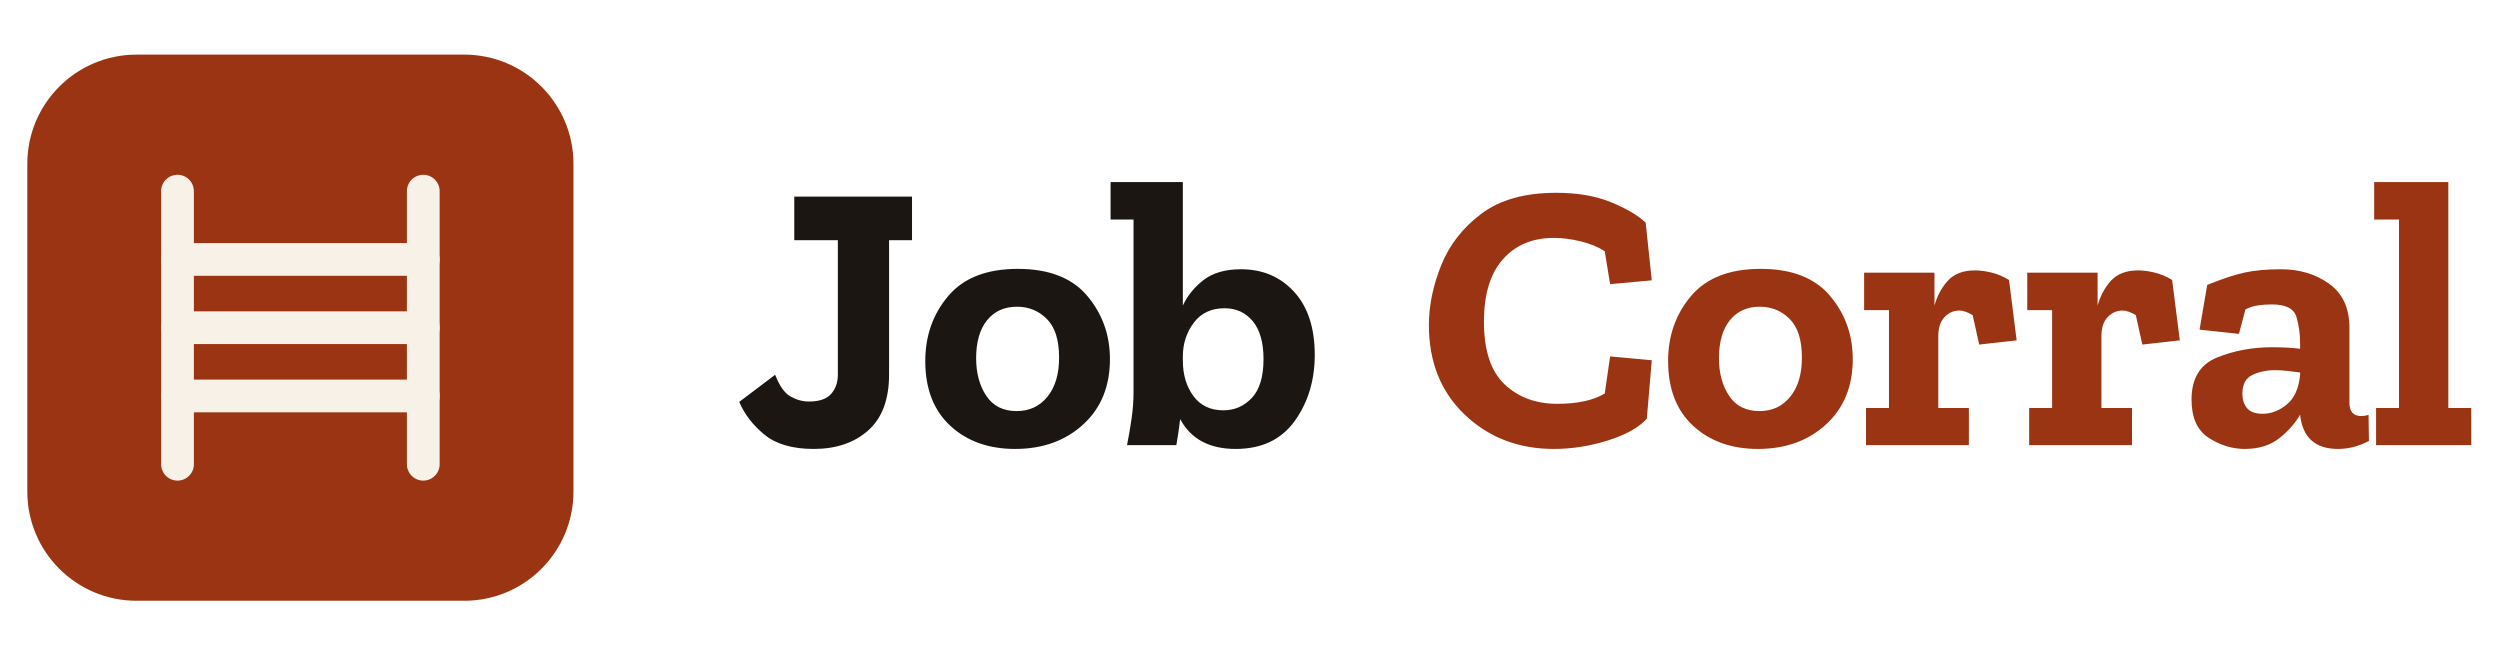
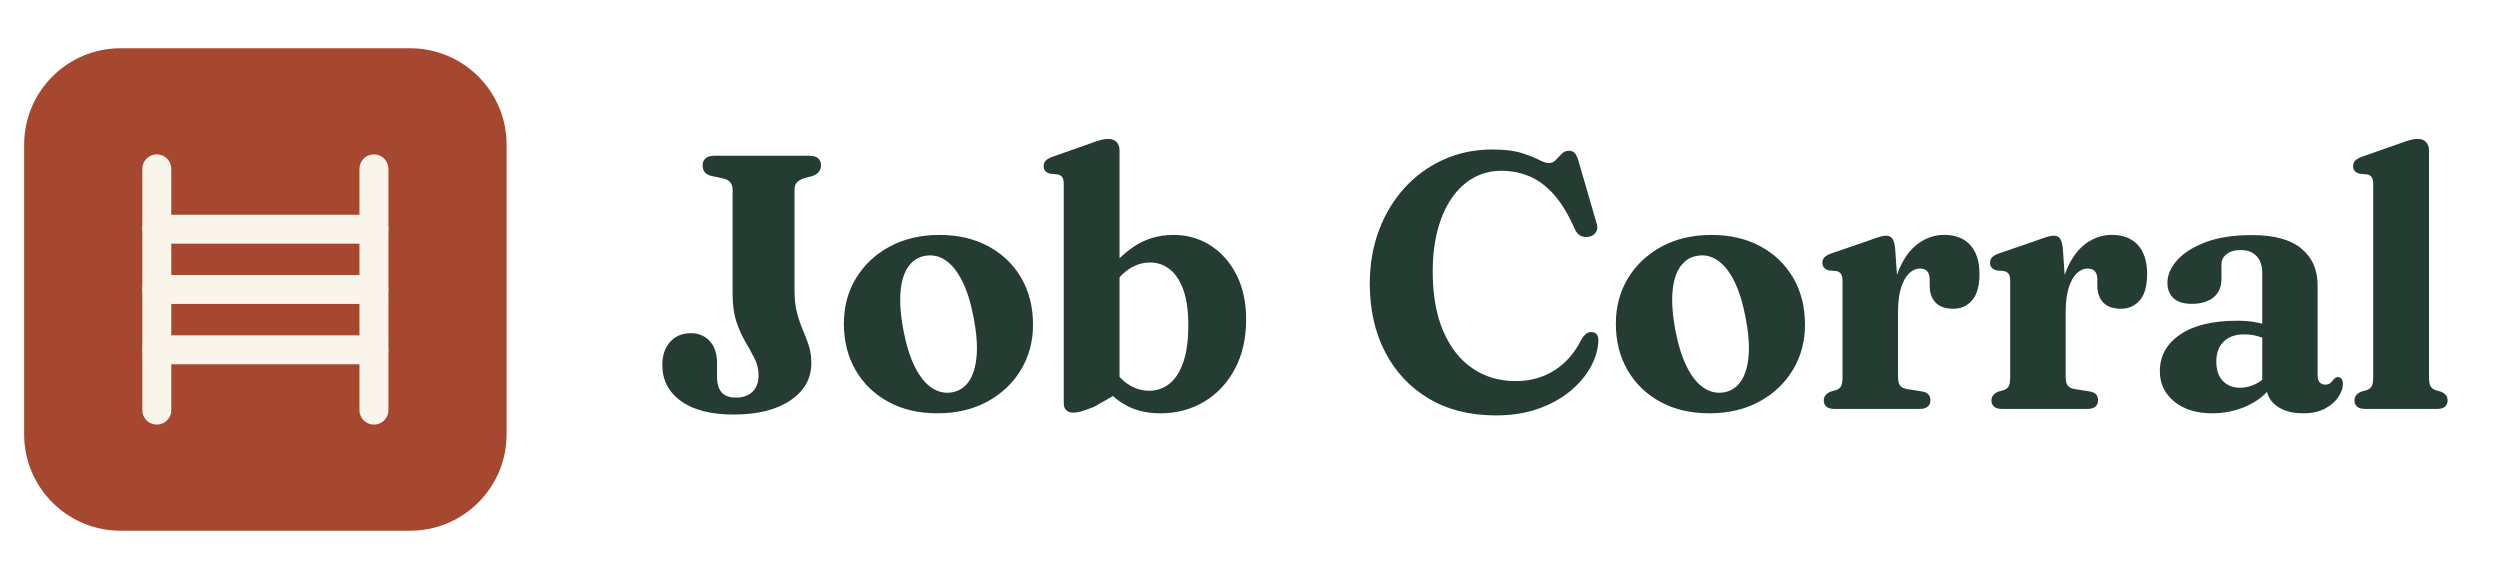
- <svg xmlns="http://www.w3.org/2000/svg" viewBox="0 0 183.10 48" role="img" aria-label="Job Corral">
-   <rect x="2" y="4" width="40" height="40" rx="8" fill="#9A3412" />
-   <g fill="none" stroke="#F7F1E8" stroke-width="2.4" stroke-linecap="round" stroke-linejoin="round">
+ <svg xmlns="http://www.w3.org/2000/svg" viewBox="0 0 207.26 48" role="img" aria-label="Job Corral">
+   <rect x="2" y="4" width="40" height="40" rx="8" fill="#A64730" />
+   <g fill="none" stroke="#FAF5EB" stroke-width="2.4" stroke-linecap="round" stroke-linejoin="round">
    <path d="M13.0 14.0 v20" />
    <path d="M31.0 14.0 v20" />
    <path d="M13.0 19.0 h18" />
    <path d="M13.0 24.0 h18" />
    <path d="M13.0 29.0 h18" />
  </g>
-   <path d="M66.796 17.592H65.116V27.42Q65.116 30.164 63.59 31.522Q62.064 32.88 59.6 32.88Q57.276 32.88 56.002 31.844Q54.728 30.808 54.14 29.436L56.772 27.448Q57.248 28.68 57.906 29.044Q58.564 29.408 59.236 29.408Q60.384 29.408 60.874 28.848Q61.364 28.288 61.364 27.448V17.592H58.172V14.4H66.796ZM81.292 26.3Q81.292 29.296 79.332 31.088Q77.372 32.88 74.348 32.88Q71.436 32.88 69.602 31.186Q67.768 29.492 67.768 26.44Q67.768 23.668 69.448 21.68Q71.128 19.692 74.544 19.692Q77.96 19.692 79.626 21.666Q81.292 23.64 81.292 26.3ZM77.568 26.188Q77.568 24.256 76.672 23.36Q75.776 22.464 74.488 22.464Q73.088 22.464 72.29 23.458Q71.492 24.452 71.492 26.244Q71.492 27.868 72.234 28.988Q72.976 30.108 74.46 30.108Q75.86 30.108 76.714 29.058Q77.568 28.008 77.568 26.188ZM96.292 25.992Q96.292 28.792 94.822 30.836Q93.352 32.88 90.496 32.88Q87.612 32.88 86.436 30.696Q86.38 31.172 86.31 31.648Q86.24 32.124 86.156 32.6H82.544Q82.74 31.62 82.88 30.64Q83.02 29.66 83.02 28.708V16.08H81.34V13.336H86.632V22.38Q87.136 21.288 88.158 20.504Q89.18 19.72 90.888 19.72Q93.268 19.72 94.78 21.372Q96.292 23.024 96.292 25.992ZM92.54 26.3Q92.54 24.48 91.756 23.528Q90.972 22.576 89.684 22.576Q88.228 22.576 87.43 23.64Q86.632 24.704 86.632 26.104V26.412Q86.632 27.952 87.402 29.002Q88.172 30.052 89.6 30.052Q90.832 30.052 91.686 29.142Q92.54 28.232 92.54 26.3Z" fill="#1C1612" />
-   <path d="M120.612 30.668Q119.716 31.648 117.742 32.264Q115.768 32.88 113.808 32.88Q109.916 32.88 107.284 30.374Q104.652 27.868 104.652 23.808Q104.652 21.68 105.548 19.44Q106.444 17.2 108.488 15.66Q110.532 14.12 113.976 14.12Q116.3 14.12 117.98 14.806Q119.66 15.492 120.528 16.304L120.976 20.532L117.924 20.812L117.532 18.404Q116.804 17.928 115.768 17.676Q114.732 17.424 113.808 17.424Q111.456 17.424 110.07 18.992Q108.684 20.56 108.684 23.556Q108.684 26.72 110.196 28.148Q111.708 29.576 114.06 29.576Q116.272 29.576 117.532 28.82L117.924 26.104L120.976 26.384ZM135.696 26.3Q135.696 29.296 133.736 31.088Q131.776 32.88 128.752 32.88Q125.84 32.88 124.006 31.186Q122.172 29.492 122.172 26.44Q122.172 23.668 123.852 21.68Q125.532 19.692 128.948 19.692Q132.364 19.692 134.03 21.666Q135.696 23.64 135.696 26.3ZM131.972 26.188Q131.972 24.256 131.076 23.36Q130.18 22.464 128.892 22.464Q127.492 22.464 126.694 23.458Q125.896 24.452 125.896 26.244Q125.896 27.868 126.638 28.988Q127.38 30.108 128.864 30.108Q130.264 30.108 131.118 29.058Q131.972 28.008 131.972 26.188ZM144.648 19.804Q145.18 19.804 145.838 19.958Q146.496 20.112 147.14 20.504L147.7 24.928L144.956 25.236L144.48 23.08Q143.92 22.744 143.5 22.744Q142.884 22.744 142.422 23.22Q141.96 23.696 141.96 24.62V29.884H144.2V32.6H136.668V29.884H138.348V22.716H136.528V19.972H141.68V22.38Q141.988 21.288 142.674 20.546Q143.36 19.804 144.648 19.804ZM156.596 19.804Q157.128 19.804 157.786 19.958Q158.444 20.112 159.088 20.504L159.648 24.928L156.904 25.236L156.428 23.08Q155.868 22.744 155.448 22.744Q154.832 22.744 154.37 23.22Q153.908 23.696 153.908 24.62V29.884H156.148V32.6H148.616V29.884H150.296V22.716H148.476V19.972H153.628V22.38Q153.936 21.288 154.622 20.546Q155.308 19.804 156.596 19.804ZM161.656 20.868Q163.308 20.196 164.414 19.958Q165.52 19.72 167.06 19.72Q169.104 19.72 170.588 20.784Q172.072 21.848 172.072 24.004V29.492Q172.072 30.472 172.94 30.472Q173.192 30.472 173.472 30.388L173.5 32.292Q172.408 32.88 171.232 32.88Q168.74 32.88 168.46 30.388V30.36Q167.928 31.312 166.934 32.096Q165.94 32.88 164.4 32.88Q163.028 32.88 161.768 32.068Q160.508 31.256 160.508 29.268Q160.508 26.944 162.37 26.188Q164.232 25.432 166.388 25.432Q167.592 25.432 168.46 25.544V25.124Q168.46 24.144 168.194 23.22Q167.928 22.296 166.388 22.296Q165.828 22.296 165.366 22.366Q164.904 22.436 164.456 22.66L163.98 24.452L161.096 24.144ZM168.46 27.448V27.28Q168.012 27.224 167.55 27.168Q167.088 27.112 166.64 27.112Q165.688 27.112 164.96 27.462Q164.232 27.812 164.232 28.848Q164.232 29.464 164.568 29.884Q164.904 30.304 165.716 30.304Q166.668 30.304 167.494 29.618Q168.32 28.932 168.46 27.448ZM180.996 32.6H174.024V29.884H175.704V16.08H173.884V13.336H179.316V29.884H180.996Z" fill="#9A3412" />
+   <path d="M67.261 30.104Q67.261 32.03 65.521 33.199Q63.781 34.368 60.808 34.368Q58.01 34.368 56.459 33.253Q54.909 32.138 54.909 30.25Q54.909 29.074 55.551 28.349Q56.193 27.623 57.292 27.623Q58.232 27.623 58.838 28.276Q59.445 28.93 59.445 30.11V31.287Q59.445 32.077 59.818 32.521Q60.192 32.964 61.026 32.964Q61.861 32.964 62.374 32.488Q62.886 32.011 62.886 31.115Q62.886 30.377 62.564 29.736Q62.241 29.095 61.812 28.372Q61.383 27.649 61.06 26.697Q60.737 25.745 60.737 24.397V15.76Q60.737 15.348 60.543 15.116Q60.348 14.884 59.94 14.79L58.98 14.589Q58.6 14.489 58.427 14.279Q58.254 14.068 58.254 13.713Q58.254 13.335 58.5 13.123Q58.746 12.911 59.243 12.911H67.071Q67.58 12.911 67.822 13.122Q68.064 13.333 68.064 13.71Q68.064 14.328 67.378 14.586L66.631 14.786Q66.265 14.909 66.067 15.126Q65.869 15.343 65.869 15.733V24.044Q65.869 25.161 66.08 25.95Q66.291 26.74 66.565 27.371Q66.839 28.003 67.05 28.643Q67.261 29.283 67.261 30.104ZM77.886 19.477Q80.196 19.477 81.942 20.419Q83.688 21.361 84.664 23.036Q85.641 24.711 85.641 26.914Q85.641 29.01 84.632 30.674Q83.624 32.338 81.84 33.302Q80.056 34.265 77.711 34.265Q75.403 34.265 73.659 33.321Q71.915 32.376 70.938 30.699Q69.961 29.023 69.961 26.83Q69.961 24.723 70.969 23.063Q71.977 21.402 73.759 20.44Q75.541 19.477 77.886 19.477ZM78.935 32.526Q79.799 32.374 80.32 31.623Q80.842 30.872 80.962 29.549Q81.081 28.227 80.725 26.37Q80.374 24.5 79.77 23.299Q79.167 22.098 78.378 21.572Q77.589 21.045 76.689 21.211Q75.825 21.361 75.299 22.109Q74.773 22.857 74.659 24.173Q74.544 25.49 74.894 27.366Q75.246 29.227 75.854 30.43Q76.462 31.633 77.251 32.156Q78.041 32.68 78.935 32.526ZM92.815 12.467V32.523L90.705 33.729Q90.031 33.989 89.663 34.099Q89.295 34.209 88.958 34.209Q88.614 34.209 88.402 34.009Q88.189 33.809 88.189 33.422L88.189 15.284Q88.189 14.872 88.07 14.698Q87.95 14.525 87.705 14.464L87.039 14.399Q86.777 14.316 86.65 14.164Q86.523 14.011 86.523 13.774Q86.523 13.5 86.687 13.324Q86.851 13.148 87.256 12.997L90.332 11.914Q90.897 11.701 91.238 11.609Q91.578 11.517 91.868 11.517Q92.334 11.517 92.575 11.781Q92.815 12.045 92.815 12.467ZM91.979 24.181 91.283 23.321Q92.461 21.494 93.942 20.484Q95.423 19.475 97.254 19.475Q99.006 19.475 100.374 20.36Q101.743 21.246 102.527 22.819Q103.311 24.393 103.311 26.47Q103.311 28.839 102.373 30.593Q101.435 32.346 99.821 33.307Q98.208 34.268 96.184 34.268Q94.447 34.268 93.14 33.482Q91.833 32.696 90.973 31.197L92.048 30.169Q92.7 31.311 93.514 31.852Q94.328 32.394 95.283 32.394Q96.215 32.394 96.947 31.816Q97.678 31.238 98.097 30.032Q98.516 28.825 98.516 26.955Q98.516 25.181 98.105 24.034Q97.693 22.886 96.98 22.325Q96.267 21.763 95.348 21.763Q94.376 21.763 93.527 22.356Q92.678 22.949 91.979 24.181ZM132.512 28.212Q132.482 29.3 131.886 30.399Q131.29 31.498 130.192 32.414Q129.094 33.33 127.536 33.884Q125.979 34.439 124.015 34.439Q120.8 34.439 118.455 33.045Q116.111 31.652 114.835 29.19Q113.56 26.727 113.56 23.515Q113.56 21.113 114.324 19.085Q115.087 17.057 116.465 15.555Q117.844 14.052 119.697 13.223Q121.549 12.393 123.722 12.393Q125.186 12.393 126.102 12.672Q127.018 12.951 127.553 13.234Q128.088 13.518 128.397 13.518Q128.745 13.518 128.986 13.261Q129.226 13.005 129.471 12.752Q129.716 12.499 130.058 12.499Q130.372 12.499 130.551 12.689Q130.73 12.879 130.863 13.345L132.384 18.586Q132.498 18.973 132.302 19.264Q132.106 19.555 131.717 19.63Q131.349 19.699 131.043 19.547Q130.736 19.396 130.552 18.987Q129.758 17.172 128.814 16.117Q127.869 15.062 126.784 14.611Q125.698 14.16 124.469 14.16Q123.194 14.16 122.149 14.748Q121.103 15.335 120.349 16.433Q119.594 17.53 119.186 19.068Q118.778 20.606 118.778 22.508Q118.778 25.457 119.664 27.485Q120.55 29.513 122.098 30.554Q123.647 31.594 125.641 31.594Q127.491 31.594 128.896 30.689Q130.3 29.785 131.134 28.093Q131.377 27.723 131.602 27.605Q131.826 27.487 132.072 27.544Q132.303 27.589 132.409 27.763Q132.515 27.937 132.512 28.212ZM141.886 19.477Q144.196 19.477 145.942 20.419Q147.688 21.361 148.664 23.036Q149.641 24.711 149.641 26.914Q149.641 29.01 148.632 30.674Q147.624 32.338 145.84 33.302Q144.056 34.265 141.711 34.265Q139.403 34.265 137.659 33.321Q135.915 32.376 134.938 30.699Q133.961 29.023 133.961 26.83Q133.961 24.723 134.969 23.063Q135.977 21.402 137.759 20.44Q139.541 19.477 141.886 19.477ZM142.935 32.526Q143.799 32.374 144.32 31.623Q144.842 30.872 144.962 29.549Q145.081 28.227 144.725 26.37Q144.374 24.5 143.77 23.299Q143.167 22.098 142.378 21.572Q141.589 21.045 140.689 21.211Q139.825 21.361 139.299 22.109Q138.773 22.857 138.659 24.173Q138.544 25.49 138.894 27.366Q139.246 29.227 139.854 30.43Q140.462 31.633 141.251 32.156Q142.041 32.68 142.935 32.526ZM156.821 26.008Q156.821 23.828 157.425 22.375Q158.03 20.921 159.022 20.196Q160.015 19.472 161.177 19.472Q162.57 19.472 163.337 20.308Q164.105 21.144 164.105 22.734Q164.105 24.188 163.502 24.892Q162.9 25.596 161.939 25.596Q160.975 25.596 160.481 25.098Q159.986 24.6 159.98 23.709L159.977 23.152Q159.97 22.703 159.772 22.483Q159.574 22.264 159.162 22.264Q158.694 22.264 158.28 22.653Q157.866 23.043 157.609 23.844Q157.353 24.644 157.353 25.884ZM157.11 20.53 157.353 24.006V31.266Q157.353 31.721 157.516 31.953Q157.679 32.184 158.103 32.255L159.337 32.451Q159.701 32.509 159.87 32.696Q160.038 32.884 160.038 33.193Q160.038 33.524 159.814 33.712Q159.59 33.9 159.166 33.9H152.058Q151.632 33.9 151.416 33.712Q151.199 33.523 151.199 33.198Q151.199 32.947 151.336 32.772Q151.473 32.596 151.751 32.473L152.259 32.325Q152.512 32.23 152.632 32.01Q152.751 31.789 152.751 31.294V23.304Q152.751 22.89 152.632 22.715Q152.513 22.539 152.268 22.478L151.595 22.414Q151.338 22.33 151.21 22.178Q151.082 22.026 151.082 21.79Q151.082 21.518 151.249 21.337Q151.416 21.156 151.818 21.011L154.861 19.967Q155.496 19.724 155.829 19.631Q156.162 19.539 156.372 19.539Q156.695 19.539 156.872 19.764Q157.048 19.989 157.11 20.53ZM170.721 26.008Q170.721 23.828 171.325 22.375Q171.93 20.921 172.922 20.196Q173.915 19.472 175.077 19.472Q176.47 19.472 177.237 20.308Q178.005 21.144 178.005 22.734Q178.005 24.188 177.402 24.892Q176.8 25.596 175.839 25.596Q174.875 25.596 174.381 25.098Q173.886 24.6 173.88 23.709L173.877 23.152Q173.87 22.703 173.672 22.483Q173.474 22.264 173.062 22.264Q172.594 22.264 172.18 22.653Q171.766 23.043 171.509 23.844Q171.253 24.644 171.253 25.884ZM171.01 20.53 171.253 24.006V31.266Q171.253 31.721 171.416 31.953Q171.579 32.184 172.003 32.255L173.237 32.451Q173.601 32.509 173.77 32.696Q173.938 32.884 173.938 33.193Q173.938 33.524 173.714 33.712Q173.49 33.9 173.066 33.9H165.958Q165.532 33.9 165.316 33.712Q165.099 33.523 165.099 33.198Q165.099 32.947 165.236 32.772Q165.373 32.596 165.651 32.473L166.159 32.325Q166.412 32.23 166.532 32.01Q166.651 31.789 166.651 31.294V23.304Q166.651 22.89 166.532 22.715Q166.413 22.539 166.168 22.478L165.495 22.414Q165.238 22.33 165.11 22.178Q164.982 22.026 164.982 21.79Q164.982 21.518 165.149 21.337Q165.316 21.156 165.718 21.011L168.761 19.967Q169.396 19.724 169.729 19.631Q170.062 19.539 170.272 19.539Q170.595 19.539 170.772 19.764Q170.948 19.989 171.01 20.53ZM187.887 31.982V31.644L187.55 31.581V22.658Q187.55 21.743 187.082 21.237Q186.615 20.731 185.781 20.731Q185.022 20.731 184.595 21.067Q184.168 21.403 184.168 21.896V23.137Q184.168 24.103 183.517 24.647Q182.866 25.19 181.696 25.19Q180.707 25.19 180.198 24.725Q179.688 24.261 179.688 23.435Q179.688 22.495 180.481 21.587Q181.275 20.68 182.836 20.085Q184.397 19.49 186.702 19.49Q189.451 19.49 190.794 20.606Q192.138 21.721 192.138 23.647V31.112Q192.138 31.478 192.298 31.682Q192.459 31.886 192.764 31.886Q193.033 31.886 193.189 31.76Q193.345 31.633 193.451 31.468Q193.528 31.383 193.612 31.324Q193.695 31.264 193.811 31.264Q194.023 31.264 194.13 31.417Q194.237 31.57 194.237 31.814Q194.237 32.34 193.863 32.908Q193.49 33.477 192.76 33.871Q192.03 34.265 190.953 34.265Q189.563 34.265 188.725 33.64Q187.887 33.014 187.887 31.982ZM179.061 30.772Q179.061 28.878 180.745 27.733Q182.429 26.589 185.475 26.589Q186.384 26.589 187.106 26.734Q187.828 26.88 188.345 27.126L187.986 28.171Q187.526 27.957 187.059 27.84Q186.592 27.723 186.037 27.723Q184.968 27.723 184.355 28.316Q183.742 28.909 183.742 29.97Q183.742 31.03 184.286 31.587Q184.83 32.144 185.693 32.144Q186.398 32.144 187.035 31.819Q187.673 31.495 188.092 30.949L188.415 31.914Q187.638 33.039 186.285 33.652Q184.932 34.266 183.401 34.266Q181.459 34.266 180.26 33.294Q179.061 32.322 179.061 30.772ZM201.374 12.467V31.281Q201.374 31.784 201.495 32.006Q201.617 32.229 201.866 32.325L202.364 32.472Q202.646 32.593 202.781 32.769Q202.916 32.945 202.916 33.199Q202.916 33.526 202.702 33.713Q202.487 33.9 202.056 33.9H196.049Q195.627 33.9 195.411 33.713Q195.195 33.526 195.195 33.199Q195.195 32.948 195.33 32.771Q195.465 32.595 195.746 32.474L196.255 32.325Q196.508 32.226 196.628 32.006Q196.748 31.786 196.748 31.285V15.284Q196.748 14.872 196.628 14.698Q196.508 14.525 196.263 14.464L195.597 14.399Q195.335 14.316 195.208 14.164Q195.081 14.011 195.081 13.774Q195.081 13.5 195.245 13.324Q195.409 13.148 195.814 12.997L198.891 11.914Q199.456 11.701 199.797 11.609Q200.139 11.517 200.426 11.517Q200.892 11.517 201.133 11.781Q201.374 12.045 201.374 12.467Z" fill="#243C32" />
</svg>
